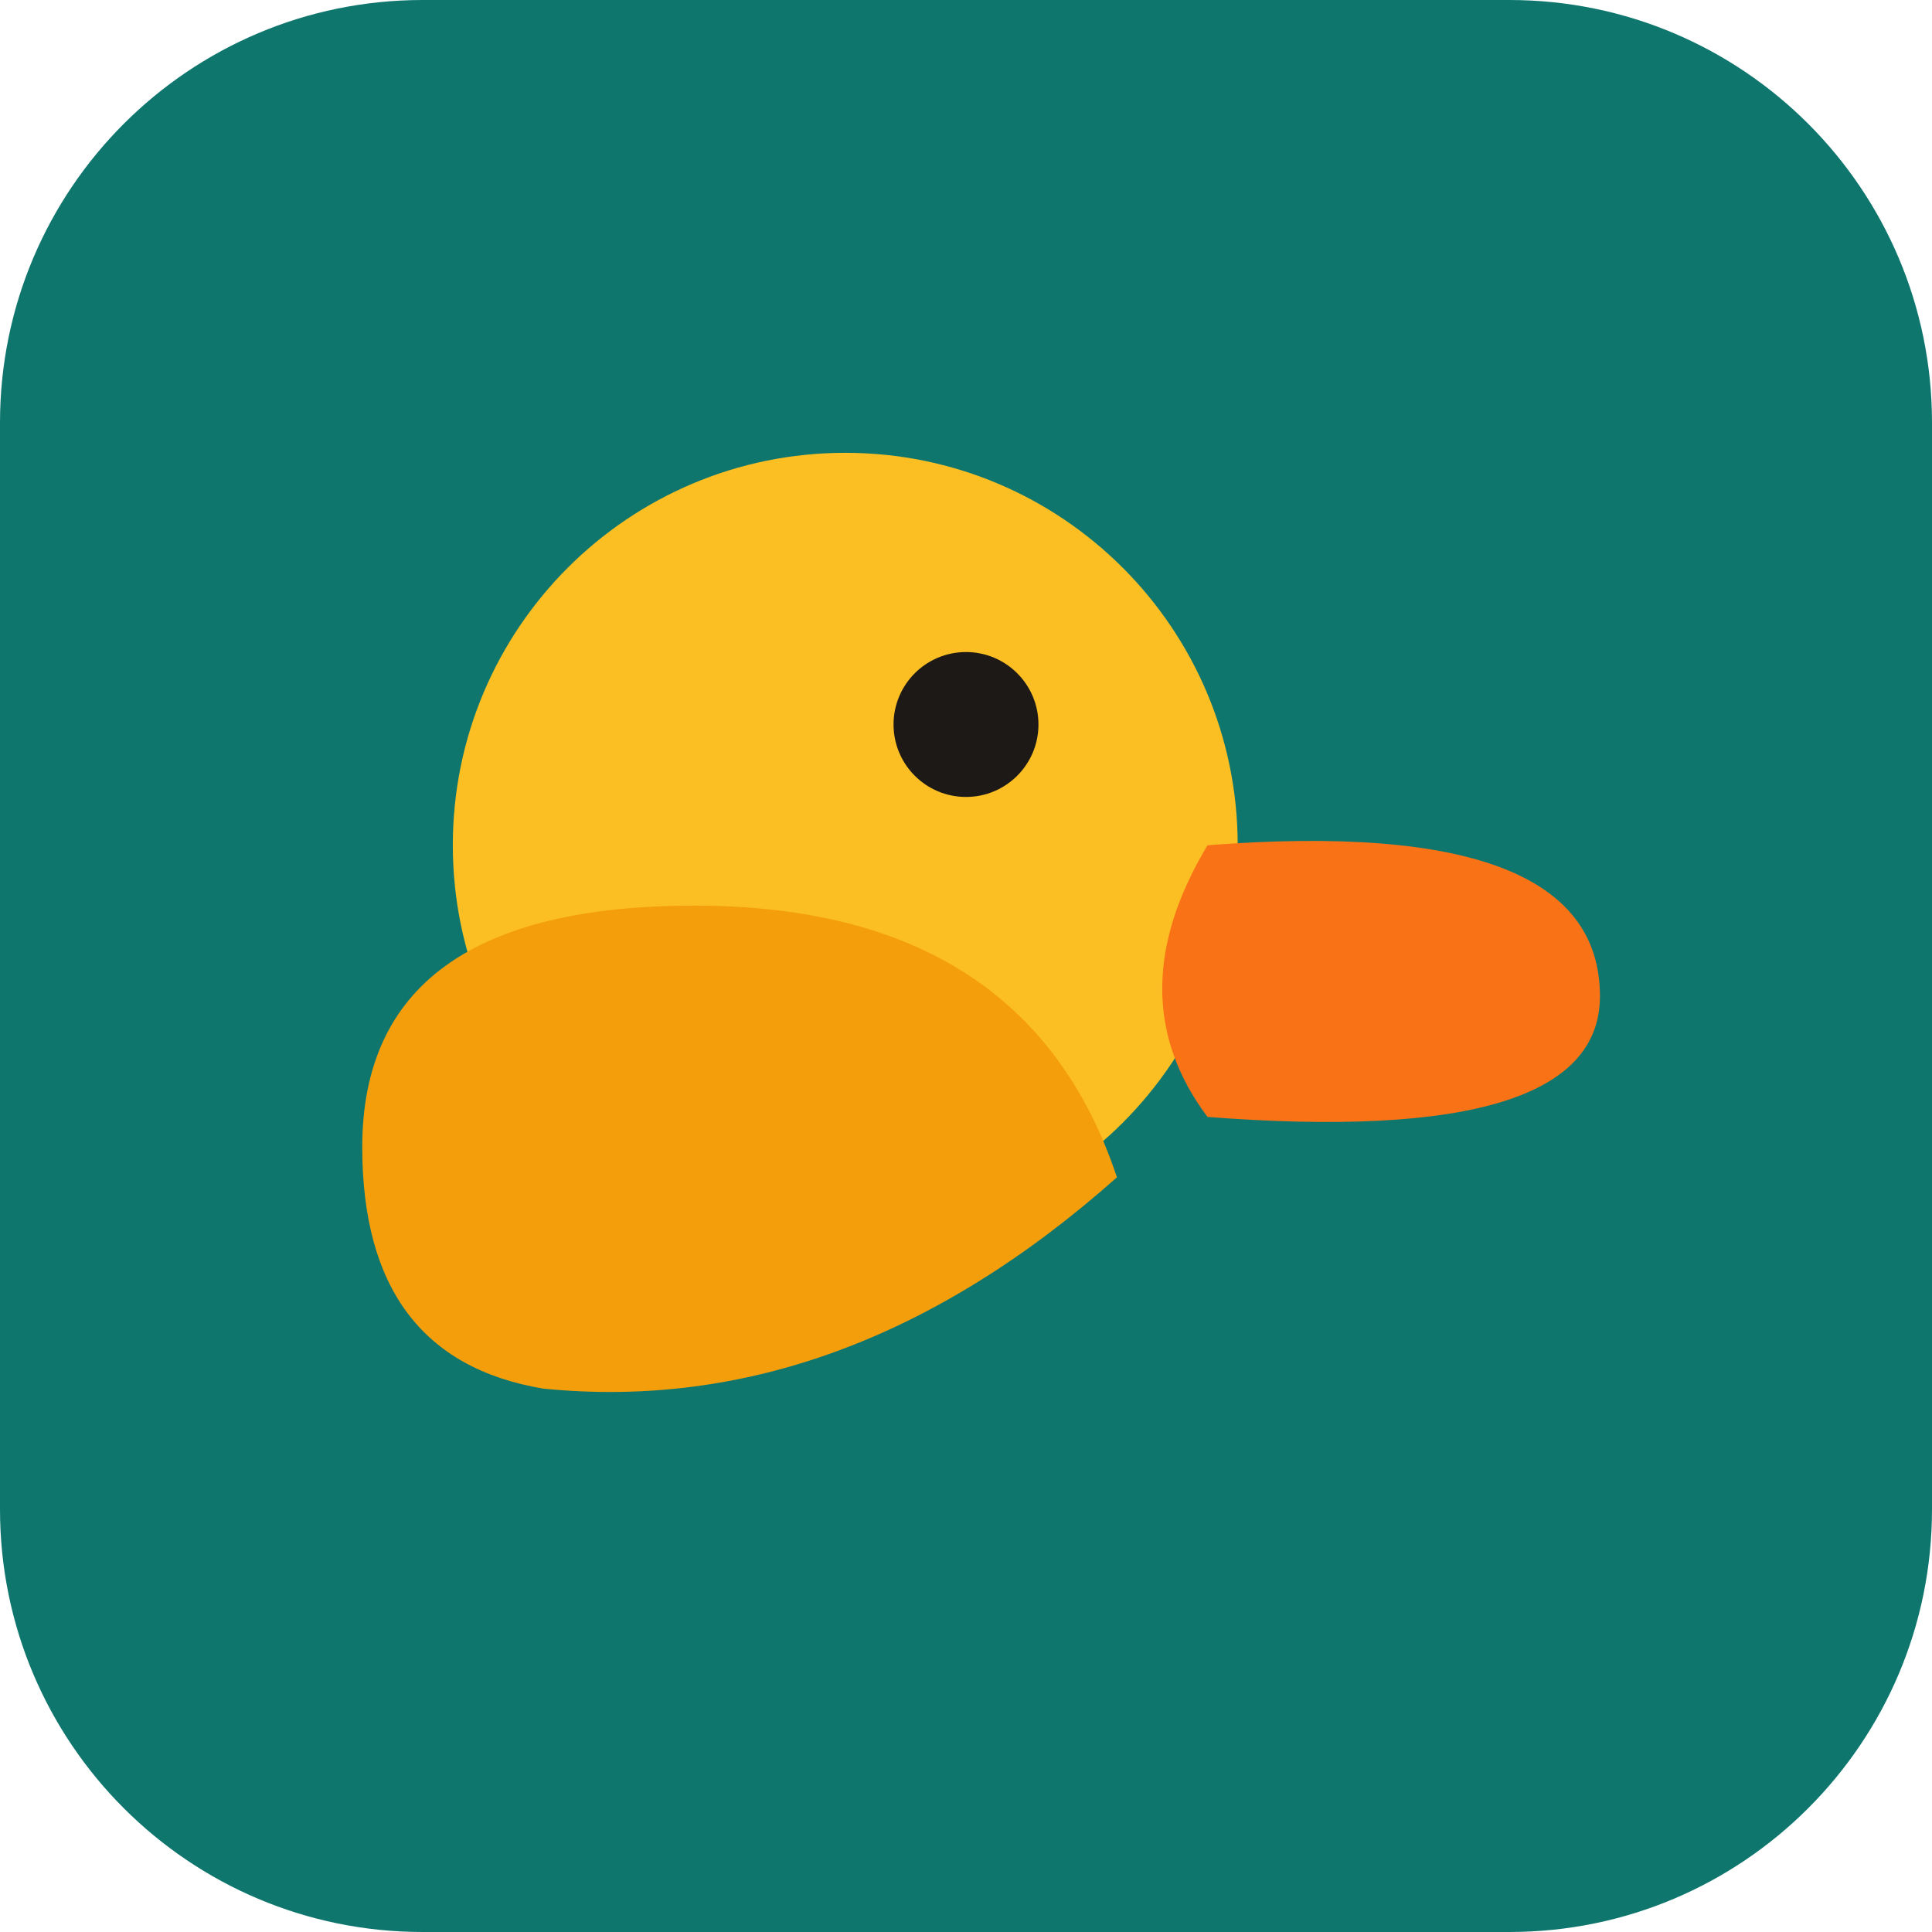
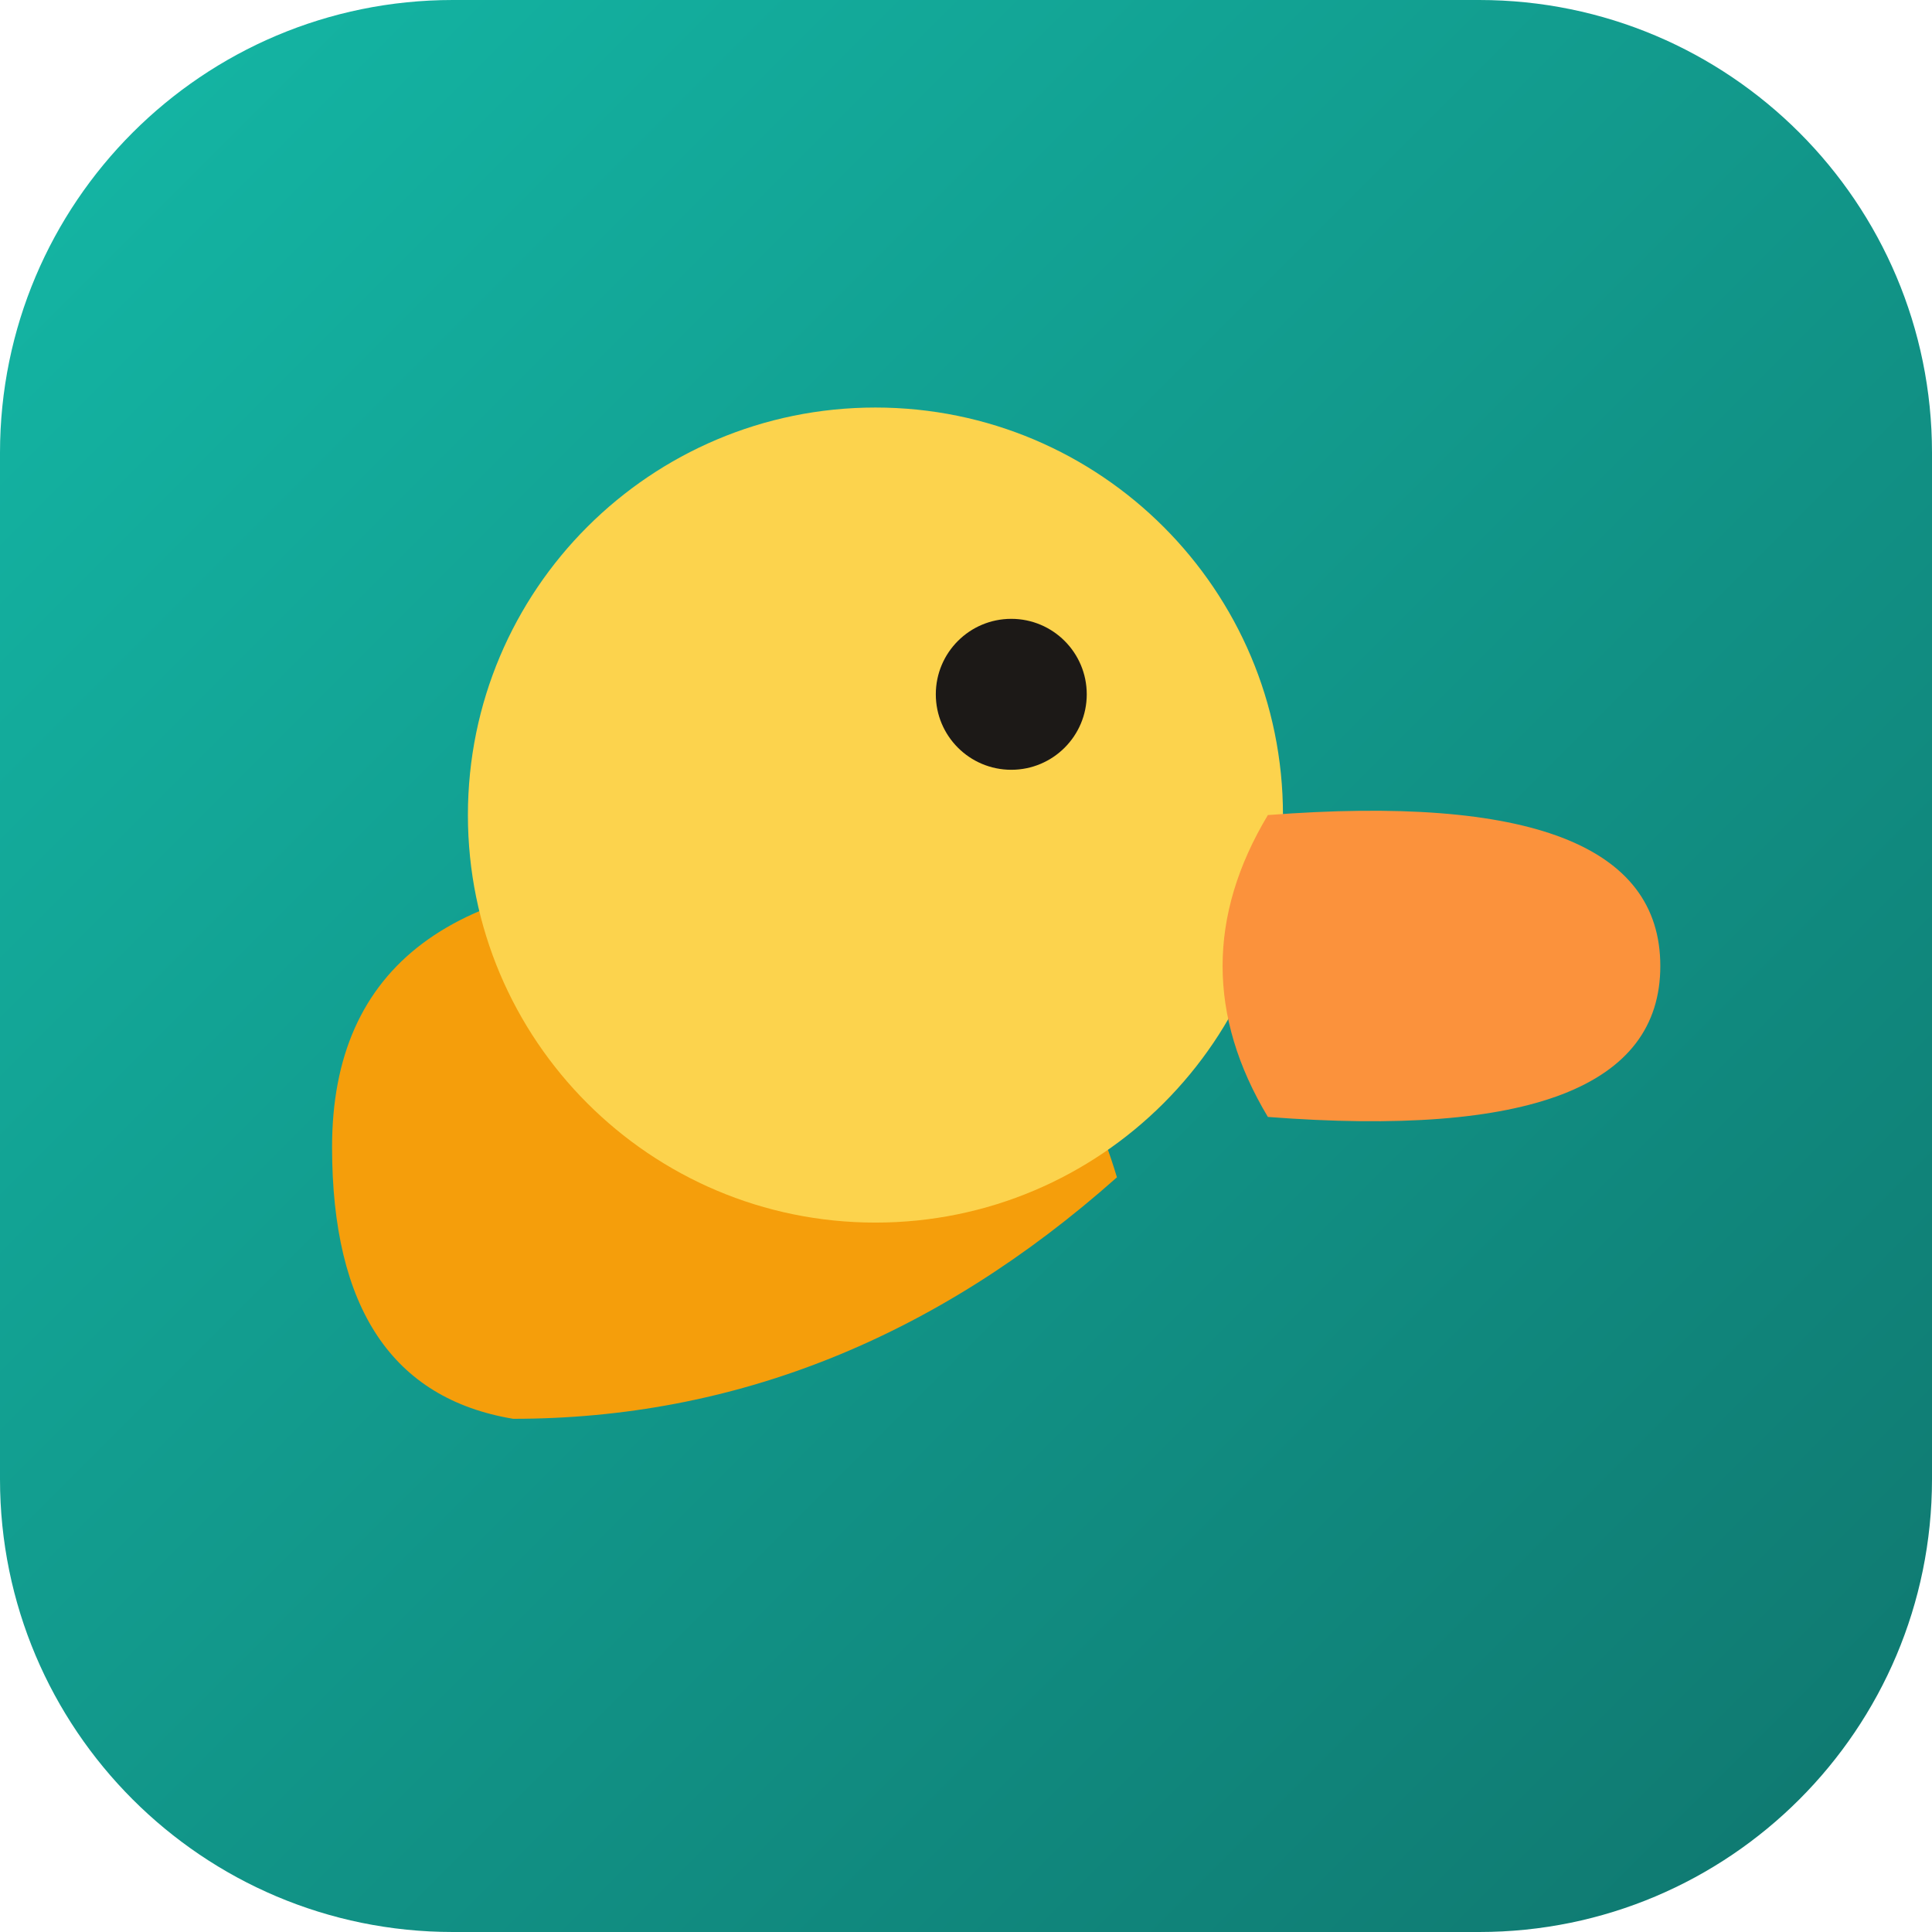
<svg xmlns="http://www.w3.org/2000/svg" viewBox="0 0 64 64" fill="none" role="img" aria-label="patos">
-   <rect width="64" height="64" rx="14" fill="#0f766e" />
-   <circle cx="28" cy="28" r="13" fill="#fbbf24" />
-   <circle cx="32" cy="24" r="2.4" fill="#1c1917" />
-   <path d="M40 28 q13 -1 13 5 q0 5 -13 4 q-3 -4 0 -9 Z" fill="#f97316" />
-   <path d="M18 46 q-6 -1 -6 -8 q0 -8 11 -8 q11 0 14 9 q-9 8 -19 7 Z" fill="#f59e0b" />
+   <defs>
+     <linearGradient id="pond" x1="0" y1="0" x2="1" y2="1">
+       <stop offset="0" stop-color="#14b8a6" />
+       <stop offset="1" stop-color="#0f766e" />
+     </linearGradient>
+   </defs>
+   <rect width="64" height="64" rx="15" fill="url(#pond)" />
+   <path d="M17 47 q-6 -1 -6 -9 q0 -9 12 -9 q11 0 14 10 q-9 8 -20 8 Z" fill="#f59e0b" />
+   <circle cx="29" cy="27" r="13.5" fill="#fcd34d" />
+   <circle cx="33.5" cy="23" r="2.5" fill="#1c1917" />
+   <path d="M42 27 q13 -1 13 5 q0 6 -13 5 q-3 -5 0 -10 Z" fill="#fb923c" />
</svg>
